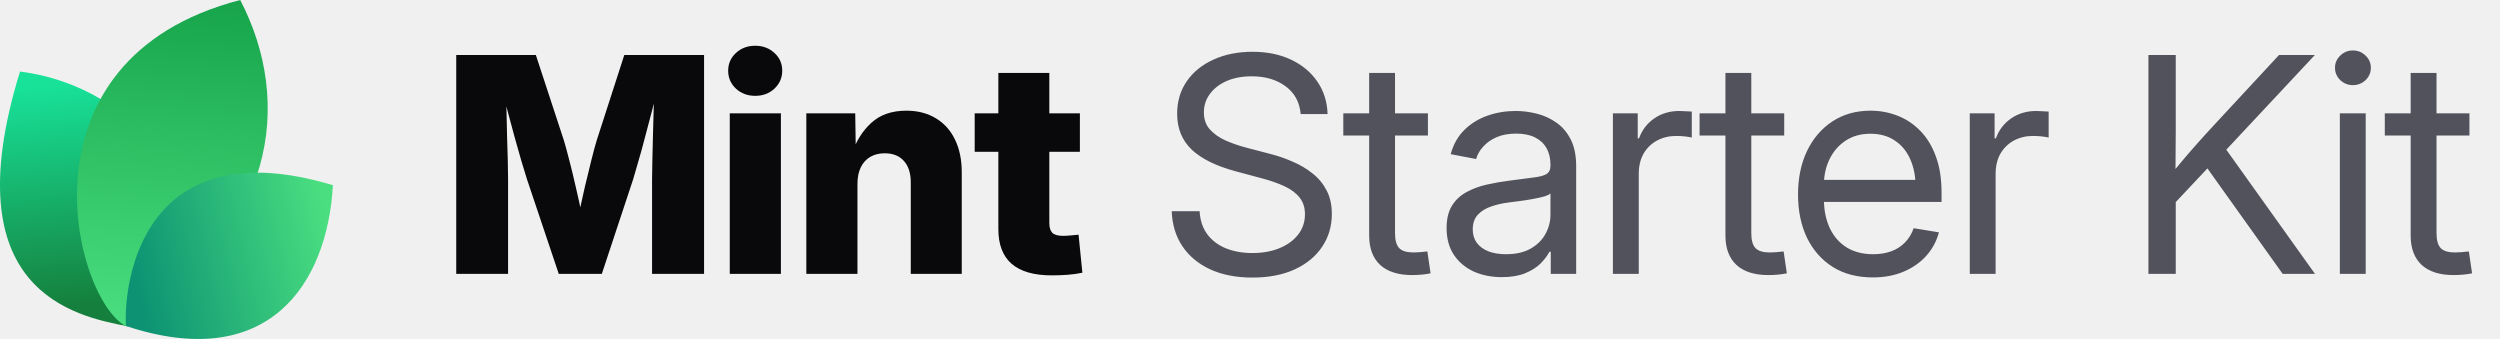
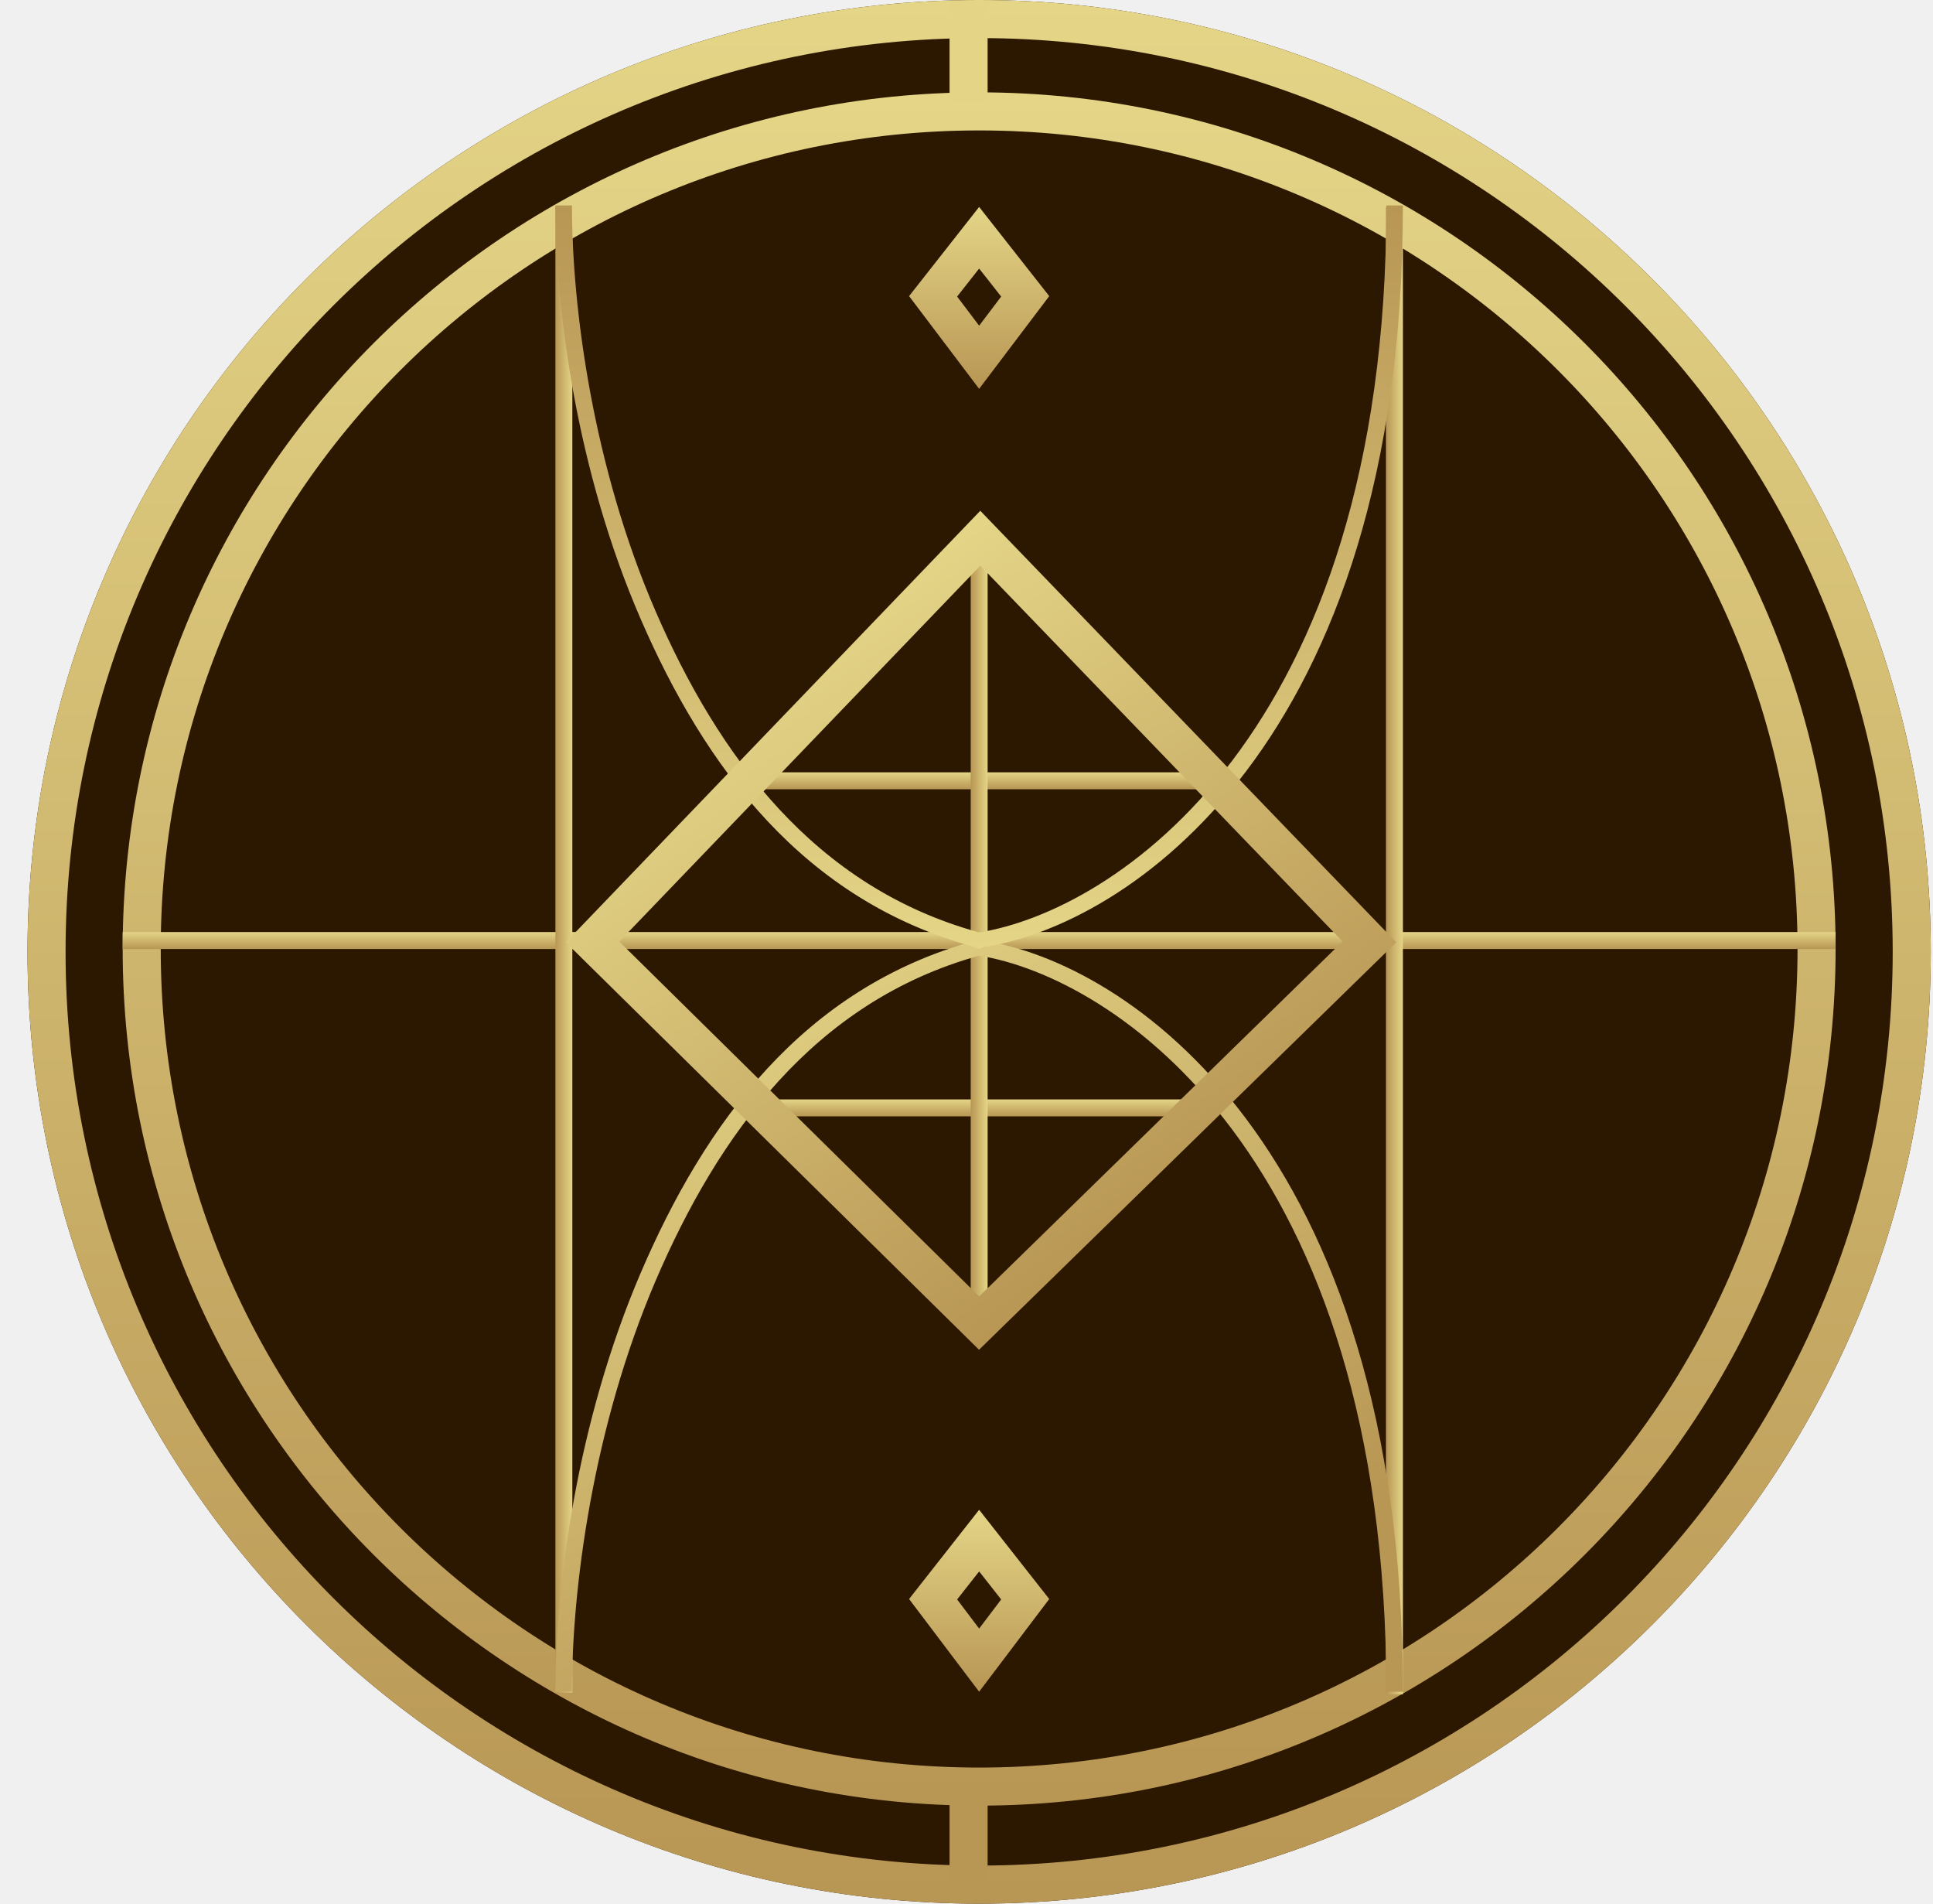
- <svg xmlns="http://www.w3.org/2000/svg" width="177" height="24" viewBox="0 0 177 24" fill="none">
-   <path d="M9.061 23.108C5.268 22.377 -3.391 20.627 1.417 5.064C9.634 6.099 16.973 14.064 9.061 23.108Z" fill="url(#paint0_linear_17557_2020)" />
-   <path d="M8.919 23.094C5.276 21.222 0.784 4.209 17.007 0C20.757 7.193 19.621 16.545 8.919 23.094Z" fill="url(#paint1_linear_17557_2020)" />
-   <path d="M8.914 23.079C8.735 19.882 10.159 9.085 23.57 13.111C23.181 20.123 18.984 26.418 8.914 23.079Z" fill="url(#paint2_linear_17557_2020)" />
-   <path d="M32.301 19.392V3.894H37.938L39.925 9.948C40.036 10.315 40.164 10.787 40.31 11.362C40.462 11.938 40.611 12.552 40.757 13.204C40.91 13.855 41.048 14.483 41.173 15.086C41.305 15.682 41.412 16.192 41.495 16.615H40.695C40.771 16.192 40.871 15.682 40.996 15.086C41.128 14.49 41.267 13.866 41.412 13.214C41.565 12.562 41.714 11.948 41.86 11.373C42.005 10.79 42.133 10.315 42.244 9.948L44.2 3.894H49.848V19.392H46.166V12.704C46.166 12.357 46.173 11.917 46.187 11.383C46.2 10.849 46.214 10.27 46.228 9.646C46.249 9.022 46.266 8.391 46.28 7.753C46.301 7.115 46.311 6.519 46.311 5.964H46.623C46.485 6.561 46.332 7.181 46.166 7.826C45.999 8.471 45.833 9.102 45.666 9.719C45.507 10.336 45.351 10.901 45.198 11.414C45.053 11.928 44.928 12.357 44.824 12.704L42.608 19.392H39.561L37.314 12.704C37.203 12.357 37.072 11.928 36.919 11.414C36.773 10.901 36.614 10.34 36.441 9.729C36.274 9.112 36.104 8.481 35.931 7.836C35.764 7.192 35.608 6.567 35.463 5.964H35.827C35.834 6.512 35.844 7.105 35.858 7.743C35.872 8.374 35.886 9.005 35.9 9.636C35.92 10.26 35.938 10.839 35.952 11.373C35.965 11.907 35.972 12.351 35.972 12.704V19.392H32.301ZM51.668 19.392V8.024H55.288V19.392H51.668ZM53.468 6.786C52.927 6.786 52.473 6.616 52.105 6.276C51.738 5.93 51.554 5.507 51.554 5.007C51.554 4.508 51.738 4.088 52.105 3.749C52.473 3.409 52.927 3.239 53.468 3.239C54.009 3.239 54.463 3.409 54.83 3.749C55.198 4.082 55.382 4.501 55.382 5.007C55.382 5.507 55.198 5.93 54.83 6.276C54.463 6.616 54.009 6.786 53.468 6.786ZM60.708 13.027V19.392H57.088V8.024H60.551L60.593 10.967H60.281C60.593 10.024 61.061 9.268 61.685 8.7C62.309 8.124 63.138 7.836 64.171 7.836C64.975 7.836 65.672 8.017 66.262 8.377C66.851 8.731 67.302 9.234 67.614 9.885C67.933 10.537 68.092 11.307 68.092 12.194V19.392H64.483V12.912C64.483 12.26 64.32 11.754 63.994 11.394C63.675 11.033 63.221 10.853 62.632 10.853C62.25 10.853 61.914 10.936 61.623 11.102C61.332 11.269 61.106 11.515 60.947 11.841C60.787 12.16 60.708 12.555 60.708 13.027ZM76.456 8.024V10.749H69.008V8.024H76.456ZM70.683 5.163H74.292V15.783C74.292 16.102 74.361 16.334 74.5 16.48C74.646 16.625 74.899 16.698 75.259 16.698C75.405 16.698 75.596 16.688 75.831 16.667C76.074 16.646 76.251 16.629 76.362 16.615L76.632 19.309C76.313 19.378 75.963 19.427 75.582 19.455C75.207 19.482 74.836 19.496 74.469 19.496C73.2 19.496 72.25 19.222 71.619 18.674C70.995 18.127 70.683 17.308 70.683 16.22V5.163Z" fill="#09090B" />
-   <path d="M88.667 19.652C87.523 19.652 86.528 19.458 85.682 19.07C84.843 18.681 84.188 18.137 83.716 17.437C83.245 16.736 82.992 15.908 82.957 14.951H84.933C84.968 15.596 85.148 16.14 85.474 16.584C85.8 17.021 86.24 17.354 86.795 17.582C87.35 17.804 87.974 17.915 88.667 17.915C89.388 17.915 90.026 17.801 90.581 17.572C91.143 17.343 91.583 17.024 91.902 16.615C92.228 16.199 92.391 15.717 92.391 15.169C92.391 14.698 92.266 14.306 92.017 13.994C91.767 13.675 91.413 13.408 90.956 13.193C90.498 12.978 89.954 12.787 89.323 12.621L87.502 12.132C86.123 11.765 85.082 11.255 84.382 10.603C83.689 9.944 83.342 9.095 83.342 8.055C83.342 7.174 83.571 6.404 84.028 5.746C84.486 5.087 85.117 4.577 85.921 4.217C86.726 3.849 87.645 3.666 88.678 3.666C89.718 3.666 90.63 3.853 91.413 4.227C92.204 4.602 92.824 5.122 93.275 5.787C93.726 6.446 93.965 7.209 93.993 8.076H92.089C92.013 7.23 91.656 6.574 91.018 6.11C90.387 5.638 89.586 5.403 88.615 5.403C87.95 5.403 87.36 5.513 86.847 5.735C86.341 5.957 85.946 6.262 85.661 6.651C85.377 7.032 85.235 7.469 85.235 7.961C85.235 8.447 85.377 8.849 85.661 9.168C85.946 9.48 86.317 9.74 86.774 9.948C87.232 10.149 87.724 10.319 88.251 10.457L89.884 10.884C90.439 11.023 90.977 11.206 91.496 11.435C92.023 11.657 92.495 11.934 92.911 12.267C93.334 12.593 93.67 12.995 93.92 13.474C94.17 13.945 94.294 14.504 94.294 15.149C94.294 16.015 94.066 16.788 93.608 17.468C93.157 18.148 92.512 18.681 91.673 19.07C90.834 19.458 89.832 19.652 88.667 19.652ZM101.097 8.024V9.594H95.106V8.024H101.097ZM96.937 5.163H98.767V16.521C98.767 17 98.865 17.347 99.059 17.562C99.26 17.77 99.6 17.874 100.078 17.874C100.21 17.874 100.366 17.867 100.546 17.853C100.733 17.832 100.903 17.815 101.056 17.801L101.285 19.351C101.097 19.392 100.886 19.423 100.65 19.444C100.414 19.465 100.189 19.475 99.974 19.475C98.996 19.475 98.244 19.236 97.717 18.758C97.197 18.272 96.937 17.579 96.937 16.677V5.163ZM106.33 19.621C105.595 19.621 104.932 19.489 104.343 19.226C103.754 18.955 103.285 18.564 102.939 18.05C102.592 17.53 102.419 16.896 102.419 16.147C102.419 15.495 102.547 14.965 102.804 14.556C103.06 14.146 103.403 13.828 103.833 13.599C104.263 13.363 104.742 13.186 105.269 13.068C105.796 12.95 106.333 12.857 106.881 12.787C107.574 12.69 108.132 12.617 108.555 12.569C108.978 12.52 109.287 12.441 109.481 12.33C109.675 12.212 109.772 12.014 109.772 11.737V11.654C109.772 11.203 109.679 10.815 109.492 10.489C109.311 10.163 109.041 9.91 108.68 9.729C108.32 9.549 107.872 9.459 107.338 9.459C106.805 9.459 106.34 9.546 105.945 9.719C105.556 9.892 105.241 10.118 104.998 10.395C104.755 10.665 104.593 10.953 104.509 11.258L102.71 10.915C102.897 10.222 103.22 9.65 103.677 9.199C104.135 8.748 104.679 8.412 105.31 8.19C105.941 7.968 106.607 7.857 107.307 7.857C107.8 7.857 108.295 7.92 108.795 8.044C109.301 8.169 109.765 8.381 110.188 8.679C110.611 8.97 110.951 9.369 111.208 9.875C111.464 10.374 111.593 11.005 111.593 11.768V19.392H109.793V17.822H109.7C109.568 18.085 109.363 18.359 109.086 18.643C108.809 18.921 108.444 19.153 107.994 19.34C107.543 19.527 106.988 19.621 106.33 19.621ZM106.621 17.998C107.321 17.998 107.904 17.867 108.368 17.603C108.84 17.333 109.19 16.986 109.419 16.563C109.654 16.133 109.772 15.682 109.772 15.211V13.692C109.703 13.769 109.554 13.841 109.325 13.911C109.096 13.973 108.829 14.032 108.524 14.088C108.226 14.143 107.921 14.192 107.609 14.233C107.304 14.275 107.033 14.309 106.798 14.337C106.354 14.393 105.938 14.49 105.549 14.628C105.168 14.76 104.86 14.954 104.624 15.211C104.388 15.467 104.27 15.811 104.27 16.241C104.27 16.615 104.367 16.934 104.561 17.198C104.762 17.461 105.04 17.662 105.393 17.801C105.747 17.933 106.156 17.998 106.621 17.998ZM114.193 19.392V8.024H115.951V9.792H116.045C116.253 9.209 116.61 8.741 117.116 8.388C117.622 8.034 118.219 7.857 118.905 7.857C119.058 7.857 119.217 7.864 119.384 7.878C119.55 7.885 119.682 7.892 119.779 7.899V9.74C119.716 9.719 119.578 9.695 119.363 9.667C119.155 9.639 118.922 9.625 118.666 9.625C118.174 9.625 117.726 9.733 117.324 9.948C116.922 10.163 116.603 10.471 116.367 10.874C116.138 11.276 116.024 11.758 116.024 12.319V19.392H114.193ZM126.322 8.024V9.594H120.33V8.024H126.322ZM122.161 5.163H123.992V16.521C123.992 17 124.089 17.347 124.283 17.562C124.484 17.77 124.824 17.874 125.302 17.874C125.434 17.874 125.59 17.867 125.77 17.853C125.958 17.832 126.127 17.815 126.28 17.801L126.509 19.351C126.322 19.392 126.11 19.423 125.874 19.444C125.639 19.465 125.413 19.475 125.198 19.475C124.221 19.475 123.468 19.236 122.941 18.758C122.421 18.272 122.161 17.579 122.161 16.677V5.163ZM132.604 19.642C131.502 19.642 130.555 19.396 129.765 18.903C128.974 18.404 128.364 17.714 127.934 16.834C127.511 15.946 127.3 14.927 127.3 13.775C127.3 12.611 127.511 11.584 127.934 10.697C128.364 9.802 128.964 9.102 129.734 8.596C130.51 8.089 131.408 7.836 132.428 7.836C133.1 7.836 133.738 7.954 134.341 8.19C134.952 8.426 135.489 8.783 135.954 9.261C136.425 9.74 136.793 10.343 137.056 11.071C137.327 11.792 137.462 12.645 137.462 13.63V14.296H128.433V12.735H136.463L135.631 13.297C135.631 12.541 135.506 11.876 135.257 11.3C135.007 10.725 134.643 10.277 134.165 9.958C133.686 9.632 133.107 9.469 132.428 9.469C131.748 9.469 131.162 9.632 130.67 9.958C130.177 10.284 129.796 10.725 129.526 11.279C129.262 11.827 129.13 12.441 129.13 13.12V14.046C129.13 14.864 129.273 15.572 129.557 16.168C129.841 16.757 130.243 17.211 130.763 17.53C131.283 17.842 131.901 17.998 132.615 17.998C133.093 17.998 133.523 17.929 133.905 17.79C134.293 17.645 134.619 17.433 134.882 17.156C135.153 16.879 135.354 16.546 135.486 16.157L137.275 16.449C137.108 17.08 136.81 17.634 136.38 18.113C135.95 18.591 135.413 18.966 134.768 19.236C134.123 19.507 133.402 19.642 132.604 19.642ZM139.459 19.392V8.024H141.217V9.792H141.311C141.519 9.209 141.876 8.741 142.382 8.388C142.888 8.034 143.485 7.857 144.171 7.857C144.324 7.857 144.483 7.864 144.649 7.878C144.816 7.885 144.948 7.892 145.045 7.899V9.74C144.982 9.719 144.844 9.695 144.629 9.667C144.421 9.639 144.188 9.625 143.932 9.625C143.439 9.625 142.992 9.733 142.59 9.948C142.188 10.163 141.869 10.471 141.633 10.874C141.404 11.276 141.29 11.758 141.29 12.319V19.392H139.459ZM153.429 14.961V12.715C153.783 12.257 154.136 11.82 154.49 11.404C154.844 10.981 155.204 10.565 155.572 10.156C155.939 9.74 156.314 9.327 156.695 8.918L161.355 3.894H163.893L157.277 10.967H157.184L153.429 14.961ZM152.108 19.392V3.894H154.043V9.241L154.022 12.559L154.043 13.505V19.392H152.108ZM161.615 19.392L155.967 11.477L157.173 9.969L163.903 19.392H161.615ZM165.661 19.392V8.024H167.492V19.392H165.661ZM166.587 6.027C166.24 6.027 165.942 5.909 165.692 5.673C165.443 5.43 165.318 5.139 165.318 4.799C165.318 4.459 165.443 4.172 165.692 3.936C165.942 3.693 166.24 3.572 166.587 3.572C166.934 3.572 167.232 3.693 167.482 3.936C167.731 4.172 167.856 4.459 167.856 4.799C167.856 5.139 167.731 5.43 167.482 5.673C167.232 5.909 166.934 6.027 166.587 6.027ZM174.836 8.024V9.594H168.844V8.024H174.836ZM170.675 5.163H172.506V16.521C172.506 17 172.603 17.347 172.797 17.562C172.998 17.77 173.338 17.874 173.816 17.874C173.948 17.874 174.104 17.867 174.284 17.853C174.472 17.832 174.641 17.815 174.794 17.801L175.023 19.351C174.836 19.392 174.624 19.423 174.388 19.444C174.153 19.465 173.927 19.475 173.712 19.475C172.735 19.475 171.982 19.236 171.455 18.758C170.935 18.272 170.675 17.579 170.675 16.677V5.163Z" fill="#52525C" />
+ <svg xmlns="http://www.w3.org/2000/svg" width="65" height="64" viewBox="0 0 65 64" fill="none">
+   <g clip-path="url(#clip0_972_233)">
+     <path d="M0.925 32C0.925 14.327 15.252 0 32.925 0C50.598 0 64.925 14.327 64.925 32C64.925 49.673 50.598 64 32.925 64C15.252 64 0.925 49.673 0.925 32Z" fill="#2C1701" />
+     <rect x="4.765" y="3.745" width="56.32" height="56.32" rx="28.16" stroke="url(#paint0_linear_972_233)" stroke-width="1.28" />
+     <rect x="1.565" y="0.64" width="62.72" height="62.72" rx="31.36" stroke="url(#paint1_linear_972_233)" stroke-width="1.28" />
+     <path fill-rule="evenodd" clip-rule="evenodd" d="M61.725 31.905L4.125 31.905V31.335L61.725 31.335V31.905Z" fill="url(#paint2_linear_972_233)" />
+     <path fill-rule="evenodd" clip-rule="evenodd" d="M41.079 26.536L24.772 26.536V25.966L41.079 25.966V26.536Z" fill="url(#paint3_linear_972_233)" />
+     <path fill-rule="evenodd" clip-rule="evenodd" d="M40.728 37.531H25.123V36.961H40.728V37.531Z" fill="url(#paint4_linear_972_233)" />
+     <path fill-rule="evenodd" clip-rule="evenodd" d="M32.641 44.904L32.641 17.728L33.21 17.728L33.21 44.904L32.641 44.904Z" fill="url(#paint5_linear_972_233)" />
+     <path fill-rule="evenodd" clip-rule="evenodd" d="M31.93 3.47L31.93 0.059L33.21 0.059L33.21 3.47L31.93 3.47Z" fill="#E3D486" />
+     <path fill-rule="evenodd" clip-rule="evenodd" d="M31.93 63.615L31.93 60.204L33.21 60.204L33.21 63.615L31.93 63.615Z" fill="#B89654" />
+     <path fill-rule="evenodd" clip-rule="evenodd" d="M18.676 56.901L18.676 6.957L19.246 6.957L19.246 56.901L18.676 56.901Z" fill="url(#paint6_linear_972_233)" />
+     <path fill-rule="evenodd" clip-rule="evenodd" d="M46.605 56.962L46.605 6.957L47.175 6.957L47.175 56.962L46.605 56.962Z" fill="url(#paint7_linear_972_233)" />
+     <path fill-rule="evenodd" clip-rule="evenodd" d="M32.924 31.564L33.066 31.628C37.803 32.341 47.175 38.441 47.175 56.875H46.618C46.618 38.776 37.369 32.833 32.924 32.129C27.383 33.664 24.147 38.156 22.046 43.059C19.937 47.983 19.232 53.398 19.233 56.875L18.676 56.875C18.676 53.328 19.391 47.822 21.541 42.803C23.693 37.781 27.001 33.209 32.788 31.628L32.924 31.564Z" fill="url(#paint8_linear_972_233)" />
+     <path fill-rule="evenodd" clip-rule="evenodd" d="M32.924 31.905L33.066 31.842C37.803 31.138 47.175 25.113 47.175 6.907H46.618C46.618 24.783 37.369 30.652 32.924 31.347C27.383 29.831 24.147 25.395 22.046 20.552C19.937 15.689 19.232 10.341 19.233 6.907L18.676 6.907C18.676 10.409 19.391 15.848 21.541 20.805C23.693 25.765 27.001 30.281 32.788 31.842L32.924 31.905Z" fill="url(#paint9_linear_972_233)" />
+     <path d="M32.924 44.482L19.925 31.668L32.964 18.095L46.048 31.666L32.924 44.482Z" stroke="url(#paint10_linear_972_233)" stroke-width="1.28" />
+     <path d="M31.377 53.766L32.925 51.795L34.474 53.766L32.925 55.814L31.377 53.766Z" stroke="url(#paint11_linear_972_233)" stroke-width="1.28" />
+     <path d="M31.377 9.963L32.925 7.993L34.474 9.963L32.925 12.011L31.377 9.963Z" stroke="url(#paint12_linear_972_233)" stroke-width="1.28" />
+   </g>
  <defs>
-     <linearGradient id="paint0_linear_17557_2020" x1="3.776" y1="5.916" x2="5.232" y2="21.559" gradientUnits="userSpaceOnUse">
-       <stop stop-color="#18E299" />
-       <stop offset="1" stop-color="#15803D" />
+     <linearGradient id="paint0_linear_972_233" x1="32.925" y1="3.105" x2="32.925" y2="60.706" gradientUnits="userSpaceOnUse">
+       <stop stop-color="#E4D587" />
+       <stop offset="1" stop-color="#B89654" />
    </linearGradient>
-     <linearGradient id="paint1_linear_17557_2020" x1="12.171" y1="-0.718" x2="10.19" y2="22.983" gradientUnits="userSpaceOnUse">
-       <stop stop-color="#16A34A" />
-       <stop offset="1" stop-color="#4ADE80" />
+     <linearGradient id="paint1_linear_972_233" x1="32.925" y1="0" x2="32.925" y2="64" gradientUnits="userSpaceOnUse">
+       <stop stop-color="#E4D587" />
+       <stop offset="1" stop-color="#B89654" />
    </linearGradient>
-     <linearGradient id="paint2_linear_17557_2020" x1="23.133" y1="15.353" x2="9.338" y2="18.52" gradientUnits="userSpaceOnUse">
-       <stop stop-color="#4ADE80" />
-       <stop offset="1" stop-color="#0D9373" />
+     <linearGradient id="paint2_linear_972_233" x1="32.925" y1="31.335" x2="32.925" y2="31.905" gradientUnits="userSpaceOnUse">
+       <stop stop-color="#E4D587" />
+       <stop offset="1" stop-color="#B89654" />
    </linearGradient>
+     <linearGradient id="paint3_linear_972_233" x1="32.925" y1="25.966" x2="32.925" y2="26.536" gradientUnits="userSpaceOnUse">
+       <stop stop-color="#E4D587" />
+       <stop offset="1" stop-color="#B89654" />
+     </linearGradient>
+     <linearGradient id="paint4_linear_972_233" x1="32.925" y1="36.961" x2="32.925" y2="37.531" gradientUnits="userSpaceOnUse">
+       <stop stop-color="#E4D587" />
+       <stop offset="1" stop-color="#B89654" />
+     </linearGradient>
+     <linearGradient id="paint5_linear_972_233" x1="33.21" y1="31.316" x2="32.641" y2="31.316" gradientUnits="userSpaceOnUse">
+       <stop stop-color="#E4D587" />
+       <stop offset="1" stop-color="#B89654" />
+     </linearGradient>
+     <linearGradient id="paint6_linear_972_233" x1="19.246" y1="31.929" x2="18.676" y2="31.929" gradientUnits="userSpaceOnUse">
+       <stop stop-color="#E4D587" />
+       <stop offset="1" stop-color="#B89654" />
+     </linearGradient>
+     <linearGradient id="paint7_linear_972_233" x1="47.175" y1="31.96" x2="46.605" y2="31.96" gradientUnits="userSpaceOnUse">
+       <stop stop-color="#E4D587" />
+       <stop offset="1" stop-color="#B89654" />
+     </linearGradient>
+     <linearGradient id="paint8_linear_972_233" x1="22.931" y1="31.564" x2="35.98" y2="55.79" gradientUnits="userSpaceOnUse">
+       <stop stop-color="#E4D587" />
+       <stop offset="1" stop-color="#B89654" />
+     </linearGradient>
+     <linearGradient id="paint9_linear_972_233" x1="32.925" y1="31.905" x2="32.925" y2="6.907" gradientUnits="userSpaceOnUse">
+       <stop stop-color="#E4D587" />
+       <stop offset="1" stop-color="#B89654" />
+     </linearGradient>
+     <linearGradient id="paint10_linear_972_233" x1="26.249" y1="21.71" x2="39.322" y2="41.052" gradientUnits="userSpaceOnUse">
+       <stop stop-color="#E4D587" />
+       <stop offset="1" stop-color="#B89654" />
+     </linearGradient>
+     <linearGradient id="paint11_linear_972_233" x1="32.925" y1="50.759" x2="32.925" y2="56.875" gradientUnits="userSpaceOnUse">
+       <stop stop-color="#E4D587" />
+       <stop offset="1" stop-color="#B89654" />
+     </linearGradient>
+     <linearGradient id="paint12_linear_972_233" x1="32.925" y1="6.957" x2="32.925" y2="13.073" gradientUnits="userSpaceOnUse">
+       <stop stop-color="#E4D587" />
+       <stop offset="1" stop-color="#B89654" />
+     </linearGradient>
+     <clipPath id="clip0_972_233">
+       <path d="M0.925 32C0.925 14.327 15.252 0 32.925 0C50.598 0 64.925 14.327 64.925 32C64.925 49.673 50.598 64 32.925 64C15.252 64 0.925 49.673 0.925 32Z" fill="white" />
+     </clipPath>
  </defs>
</svg>
